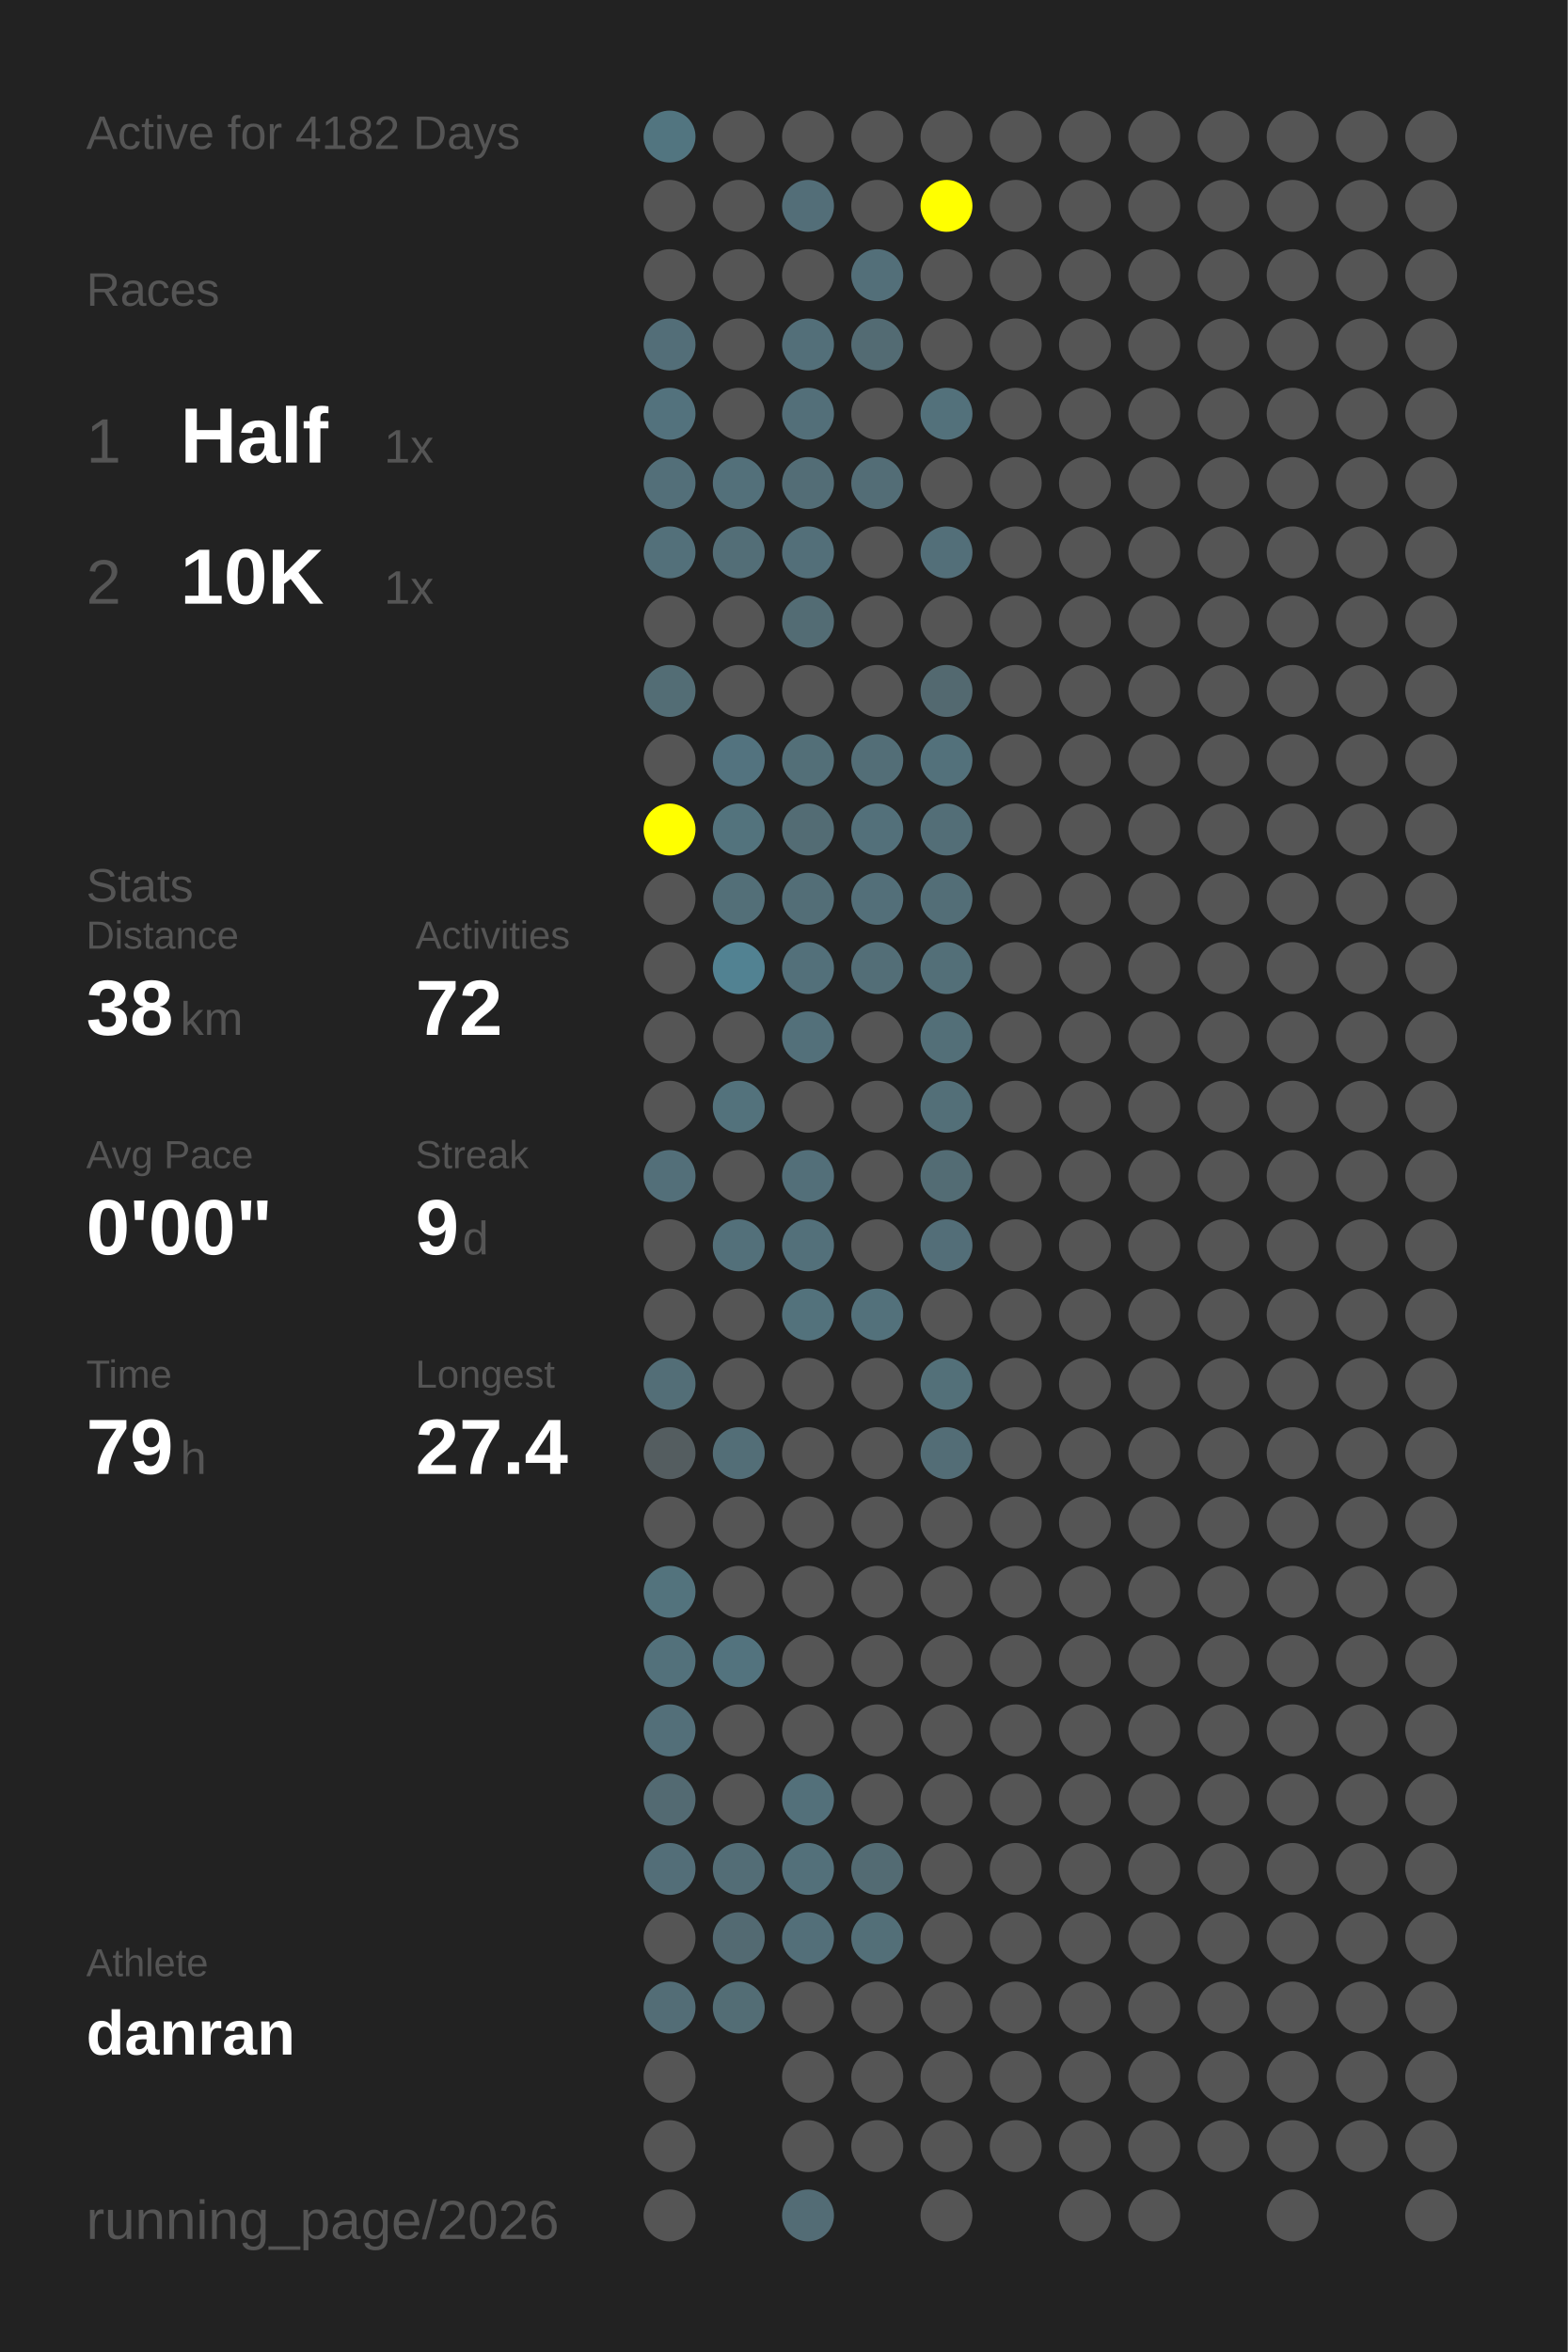
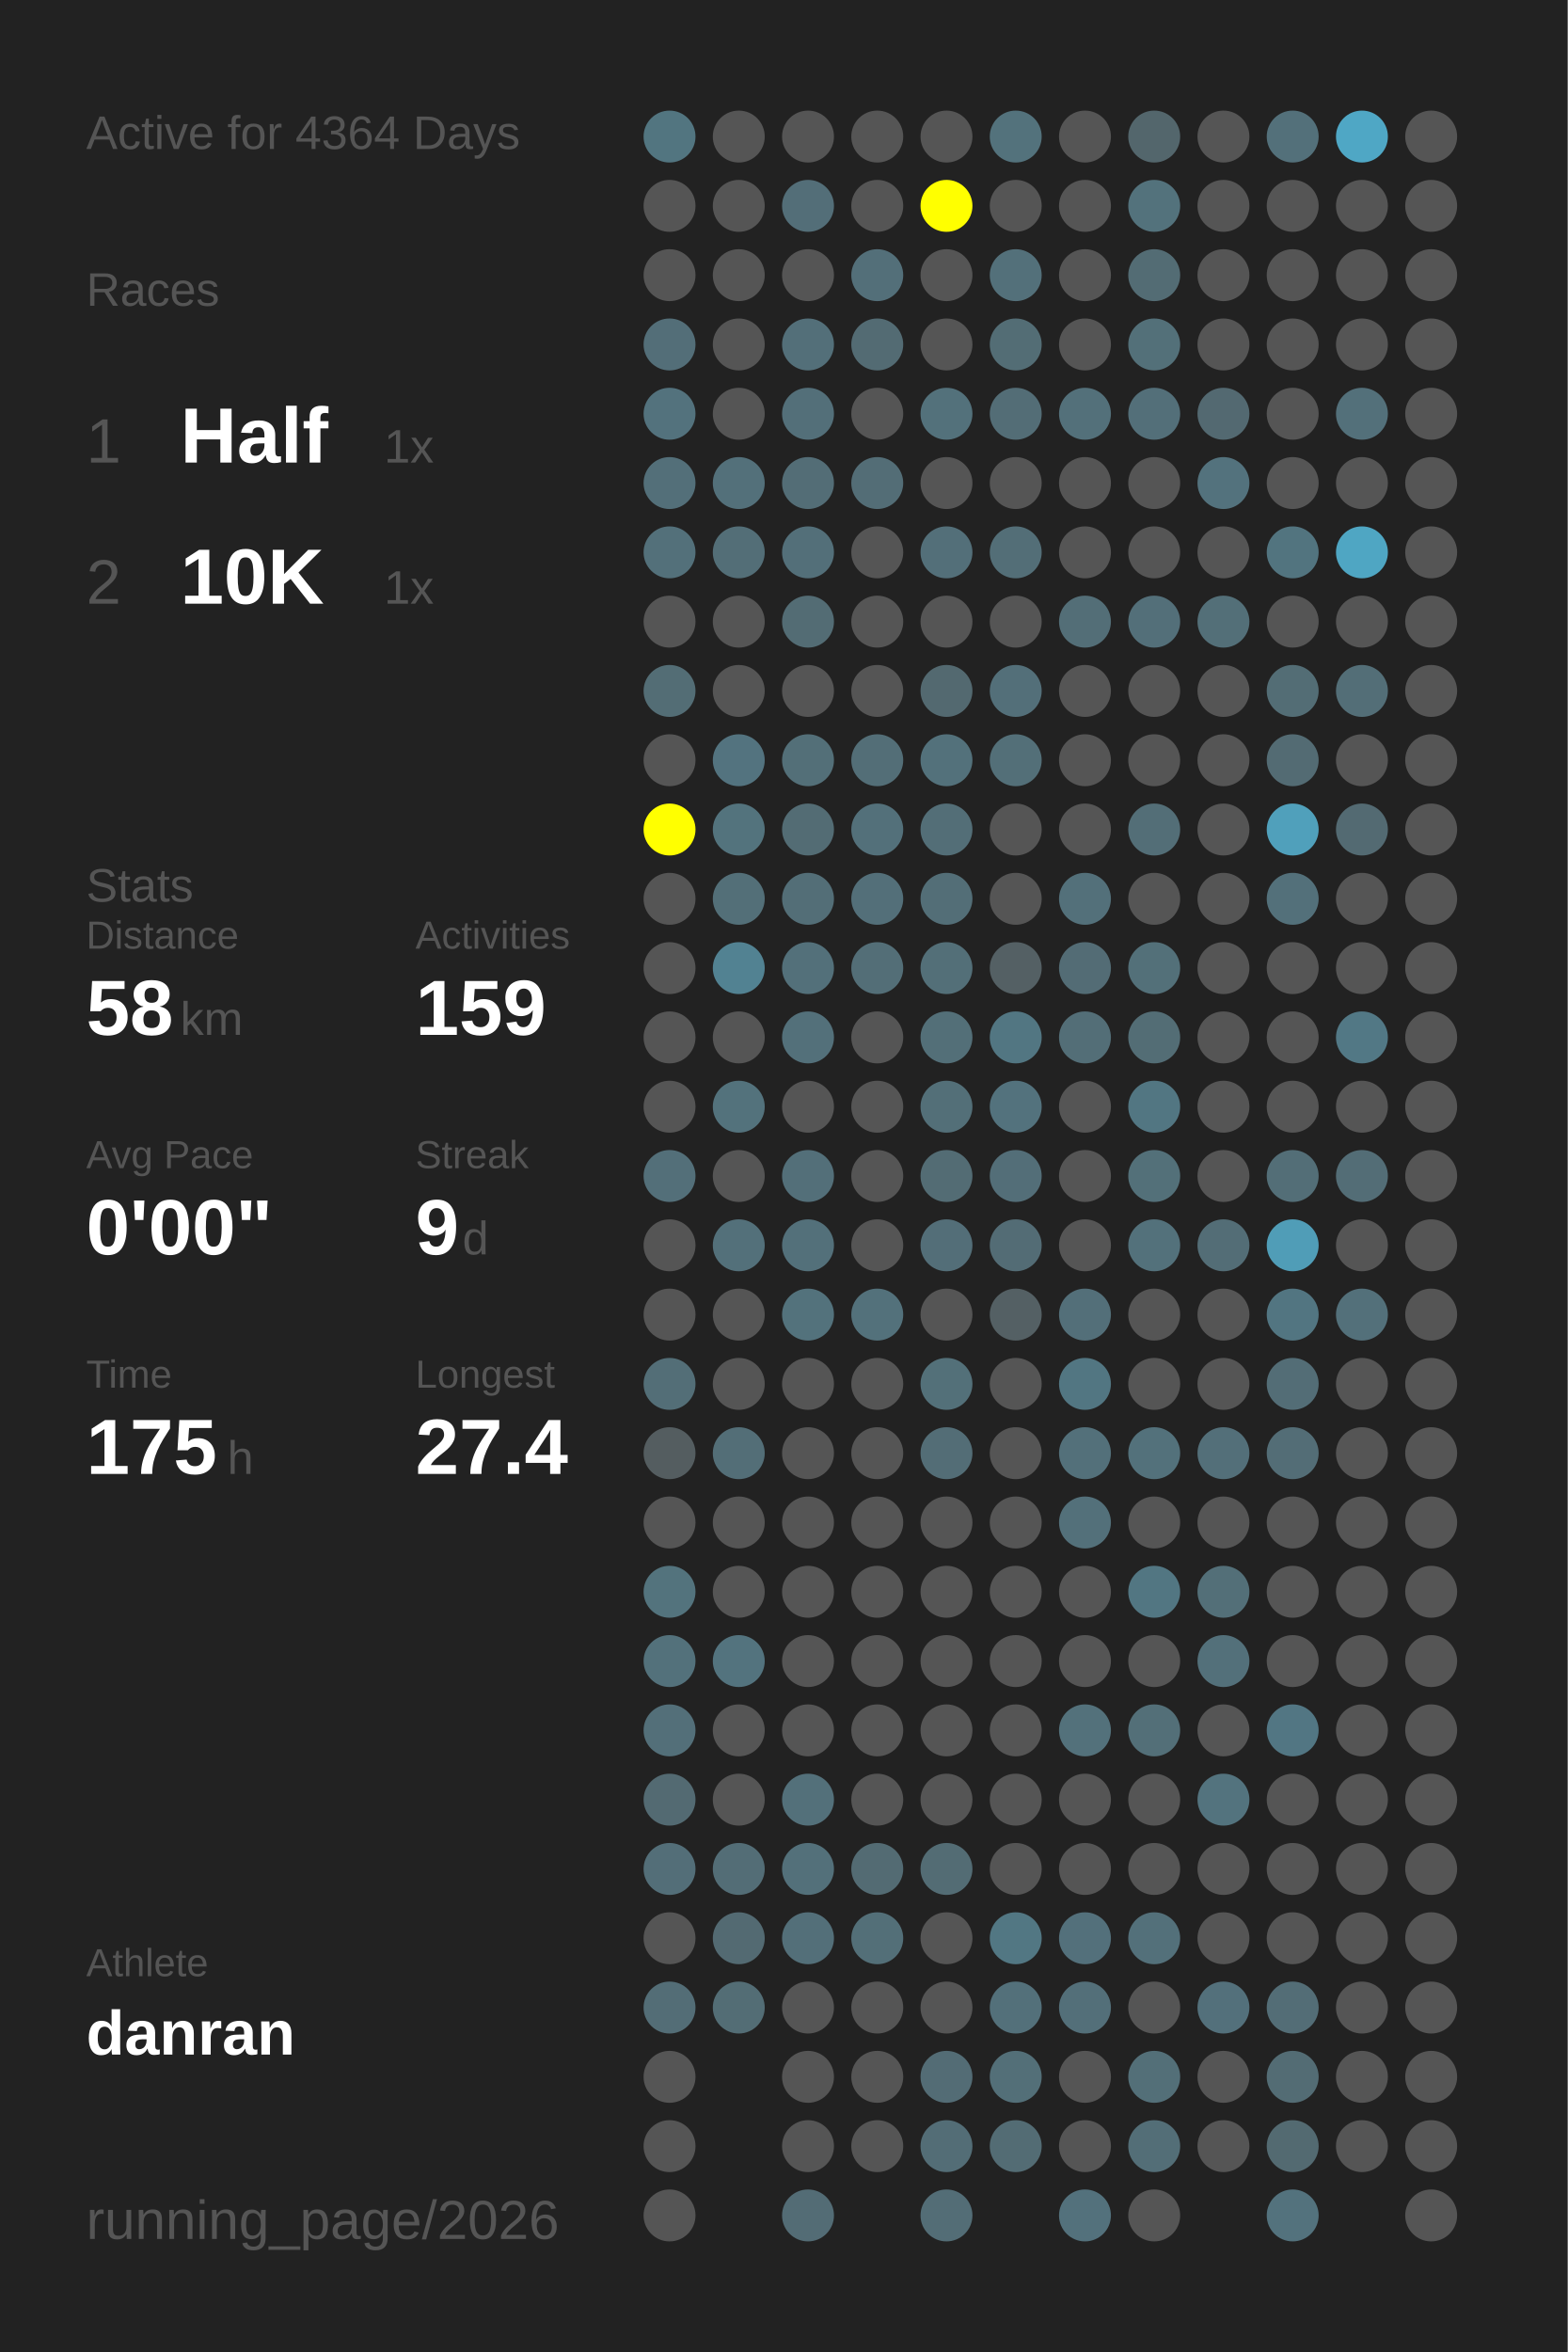
<svg xmlns="http://www.w3.org/2000/svg" baseProfile="full" height="300mm" version="1.1" viewBox="0,0,200,300" width="200mm">
  <defs />
  <rect fill="#222222" height="300" width="200" x="0" y="0" />
-   <text fill="#555555" style="font-size:6px; font-family:Arial;" x="11" y="19">Active for 4182 Days</text>
+   <text fill="#555555" style="font-size:6px; font-family:Arial;" x="11" y="19">Active for 4364 Days</text>
  <text fill="#555555" style="font-size:6px; font-family:Arial;" x="11" y="39">Races</text>
  <text fill="#555555" style="font-size:8px; font-family:Arial;" x="11" y="59">1</text>
  <text fill="#FFFFFF" style="font-size:10px; font-family:Arial; font-weight:bold;" x="23" y="59">Half</text>
  <text fill="#555555" style="font-size:6px; font-family:Arial;" x="49" y="59">1x</text>
  <text fill="#555555" style="font-size:8px; font-family:Arial;" x="11" y="77">2</text>
  <text fill="#FFFFFF" style="font-size:10px; font-family:Arial; font-weight:bold;" x="23" y="77">10K</text>
  <text fill="#555555" style="font-size:6px; font-family:Arial;" x="49" y="77">1x</text>
  <text fill="#555555" style="font-size:6px; font-family:Arial;" x="11" y="115">Stats</text>
  <text fill="#555555" style="font-size:5px; font-family:Arial;" x="11" y="121">Distance</text>
-   <text fill="#FFFFFF" style="font-size:10px; font-family:Arial; font-weight:bold;" x="11" y="132">38</text>
+   <text fill="#FFFFFF" style="font-size:10px; font-family:Arial; font-weight:bold;" x="11" y="132">58</text>
  <text fill="#555555" style="font-size:6px; font-family:Arial;" x="23" y="132">km</text>
  <text fill="#555555" style="font-size:5px; font-family:Arial;" x="53" y="121">Activities</text>
-   <text fill="#FFFFFF" style="font-size:10px; font-family:Arial; font-weight:bold;" x="53" y="132">72</text>
+   <text fill="#FFFFFF" style="font-size:10px; font-family:Arial; font-weight:bold;" x="53" y="132">159</text>
  <text fill="#555555" style="font-size:5px; font-family:Arial;" x="11" y="149">Avg Pace</text>
  <text fill="#FFFFFF" style="font-size:10px; font-family:Arial; font-weight:bold;" x="11" y="160">0'00"</text>
  <text fill="#555555" style="font-size:5px; font-family:Arial;" x="53" y="149">Streak</text>
  <text fill="#FFFFFF" style="font-size:10px; font-family:Arial; font-weight:bold;" x="53" y="160">9</text>
  <text fill="#555555" style="font-size:6px; font-family:Arial;" x="59" y="160">d</text>
  <text fill="#555555" style="font-size:5px; font-family:Arial;" x="11" y="177">Time</text>
-   <text fill="#FFFFFF" style="font-size:10px; font-family:Arial; font-weight:bold;" x="11" y="188">79</text>
-   <text fill="#555555" style="font-size:6px; font-family:Arial;" x="23" y="188">h</text>
+   <text fill="#FFFFFF" style="font-size:10px; font-family:Arial; font-weight:bold;" x="11" y="188">175</text>
+   <text fill="#555555" style="font-size:6px; font-family:Arial;" x="29" y="188">h</text>
  <text fill="#555555" style="font-size:5px; font-family:Arial;" x="53" y="177">Longest</text>
  <text fill="#FFFFFF" style="font-size:10px; font-family:Arial; font-weight:bold;" x="53" y="188">27.4</text>
  <text fill="#555555" style="font-size:5px; font-family:Arial;" x="11" y="252.065">Athlete</text>
  <text fill="#FFFFFF" style="font-size:8px; font-family:Arial; font-weight:bold;" x="11" y="262.065">danran</text>
  <text fill="#555555" style="font-size:7px; font-family:Arial;" x="11" y="285.581">running_page/2026</text>
  <circle cx="85.417" cy="17.419" fill="#527580" r="3.312" />
  <circle cx="85.417" cy="26.258" fill="#555555" r="3.312" />
  <circle cx="85.417" cy="35.097" fill="#555555" r="3.312" />
  <circle cx="85.417" cy="43.935" fill="#536e78" r="3.312" />
  <circle cx="85.417" cy="52.774" fill="#53727d" r="3.312" />
  <circle cx="85.417" cy="61.613" fill="#536f79" r="3.312" />
  <circle cx="85.417" cy="70.452" fill="#53707a" r="3.312" />
  <circle cx="85.417" cy="79.29" fill="#555555" r="3.312" />
  <circle cx="85.417" cy="88.129" fill="#536d75" r="3.312" />
  <circle cx="85.417" cy="96.968" fill="#555555" r="3.312" />
  <circle cx="85.417" cy="105.806" fill="#FFFF00" r="3.312" />
  <circle cx="85.417" cy="114.645" fill="#555555" r="3.312" />
  <circle cx="85.417" cy="123.484" fill="#555555" r="3.312" />
  <circle cx="85.417" cy="132.323" fill="#555555" r="3.312" />
  <circle cx="85.417" cy="141.161" fill="#555555" r="3.312" />
  <circle cx="85.417" cy="150" fill="#536f79" r="3.312" />
  <circle cx="85.417" cy="158.839" fill="#555555" r="3.312" />
  <circle cx="85.417" cy="167.677" fill="#555555" r="3.312" />
  <circle cx="85.417" cy="176.516" fill="#536e77" r="3.312" />
  <circle cx="85.417" cy="185.355" fill="#545d60" r="3.312" />
  <circle cx="85.417" cy="194.194" fill="#555555" r="3.312" />
  <circle cx="85.417" cy="203.032" fill="#53737d" r="3.312" />
  <circle cx="85.417" cy="211.871" fill="#53717b" r="3.312" />
  <circle cx="85.417" cy="220.71" fill="#536f79" r="3.312" />
  <circle cx="85.417" cy="229.548" fill="#536a72" r="3.312" />
  <circle cx="85.417" cy="238.387" fill="#536e78" r="3.312" />
  <circle cx="85.417" cy="247.226" fill="#555555" r="3.312" />
  <circle cx="85.417" cy="256.065" fill="#536d76" r="3.312" />
  <circle cx="85.417" cy="264.903" fill="#555555" r="3.312" />
  <circle cx="85.417" cy="273.742" fill="#555555" r="3.312" />
  <circle cx="85.417" cy="282.581" fill="#555555" r="3.312" />
  <circle cx="94.25" cy="17.419" fill="#555555" r="3.312" />
  <circle cx="94.25" cy="26.258" fill="#555555" r="3.312" />
  <circle cx="94.25" cy="35.097" fill="#555555" r="3.312" />
  <circle cx="94.25" cy="43.935" fill="#555555" r="3.312" />
  <circle cx="94.25" cy="52.774" fill="#555555" r="3.312" />
  <circle cx="94.25" cy="61.613" fill="#53707a" r="3.312" />
  <circle cx="94.25" cy="70.452" fill="#536e77" r="3.312" />
  <circle cx="94.25" cy="79.29" fill="#555555" r="3.312" />
  <circle cx="94.25" cy="88.129" fill="#555555" r="3.312" />
  <circle cx="94.25" cy="96.968" fill="#53737f" r="3.312" />
  <circle cx="94.25" cy="105.806" fill="#53737d" r="3.312" />
  <circle cx="94.25" cy="114.645" fill="#536f78" r="3.312" />
  <circle cx="94.25" cy="123.484" fill="#528292" r="3.312" />
  <circle cx="94.25" cy="132.323" fill="#555555" r="3.312" />
  <circle cx="94.25" cy="141.161" fill="#53727c" r="3.312" />
  <circle cx="94.25" cy="150" fill="#555555" r="3.312" />
  <circle cx="94.25" cy="158.839" fill="#53707a" r="3.312" />
  <circle cx="94.25" cy="167.677" fill="#555555" r="3.312" />
  <circle cx="94.25" cy="176.516" fill="#555555" r="3.312" />
  <circle cx="94.25" cy="185.355" fill="#536e77" r="3.312" />
  <circle cx="94.25" cy="194.194" fill="#555555" r="3.312" />
  <circle cx="94.25" cy="203.032" fill="#555555" r="3.312" />
  <circle cx="94.25" cy="211.871" fill="#53737e" r="3.312" />
  <circle cx="94.25" cy="220.71" fill="#555555" r="3.312" />
  <circle cx="94.25" cy="229.548" fill="#555555" r="3.312" />
  <circle cx="94.25" cy="238.387" fill="#536d76" r="3.312" />
  <circle cx="94.25" cy="247.226" fill="#536a72" r="3.312" />
  <circle cx="94.25" cy="256.065" fill="#536d75" r="3.312" />
  <circle cx="103.083" cy="17.419" fill="#555555" r="3.312" />
  <circle cx="103.083" cy="26.258" fill="#536e78" r="3.312" />
  <circle cx="103.083" cy="35.097" fill="#555555" r="3.312" />
  <circle cx="103.083" cy="43.935" fill="#536f79" r="3.312" />
  <circle cx="103.083" cy="52.774" fill="#536f79" r="3.312" />
  <circle cx="103.083" cy="61.613" fill="#536d76" r="3.312" />
  <circle cx="103.083" cy="70.452" fill="#536f79" r="3.312" />
  <circle cx="103.083" cy="79.29" fill="#536c74" r="3.312" />
  <circle cx="103.083" cy="88.129" fill="#555555" r="3.312" />
  <circle cx="103.083" cy="96.968" fill="#536f78" r="3.312" />
  <circle cx="103.083" cy="105.806" fill="#536c74" r="3.312" />
  <circle cx="103.083" cy="114.645" fill="#536e77" r="3.312" />
  <circle cx="103.083" cy="123.484" fill="#53707a" r="3.312" />
  <circle cx="103.083" cy="132.323" fill="#53707a" r="3.312" />
  <circle cx="103.083" cy="141.161" fill="#555555" r="3.312" />
  <circle cx="103.083" cy="150" fill="#536f79" r="3.312" />
  <circle cx="103.083" cy="158.839" fill="#53707a" r="3.312" />
  <circle cx="103.083" cy="167.677" fill="#53727c" r="3.312" />
  <circle cx="103.083" cy="176.516" fill="#555555" r="3.312" />
  <circle cx="103.083" cy="185.355" fill="#555555" r="3.312" />
  <circle cx="103.083" cy="194.194" fill="#555555" r="3.312" />
  <circle cx="103.083" cy="203.032" fill="#555555" r="3.312" />
  <circle cx="103.083" cy="211.871" fill="#555555" r="3.312" />
  <circle cx="103.083" cy="220.71" fill="#555555" r="3.312" />
  <circle cx="103.083" cy="229.548" fill="#53707a" r="3.312" />
  <circle cx="103.083" cy="238.387" fill="#53707a" r="3.312" />
  <circle cx="103.083" cy="247.226" fill="#536f79" r="3.312" />
  <circle cx="103.083" cy="256.065" fill="#555555" r="3.312" />
  <circle cx="103.083" cy="264.903" fill="#555555" r="3.312" />
  <circle cx="103.083" cy="273.742" fill="#555555" r="3.312" />
  <circle cx="103.083" cy="282.581" fill="#536c75" r="3.312" />
  <circle cx="111.917" cy="17.419" fill="#555555" r="3.312" />
  <circle cx="111.917" cy="26.258" fill="#555555" r="3.312" />
  <circle cx="111.917" cy="35.097" fill="#536f79" r="3.312" />
  <circle cx="111.917" cy="43.935" fill="#536b73" r="3.312" />
  <circle cx="111.917" cy="52.774" fill="#555555" r="3.312" />
  <circle cx="111.917" cy="61.613" fill="#536d76" r="3.312" />
  <circle cx="111.917" cy="70.452" fill="#555555" r="3.312" />
  <circle cx="111.917" cy="79.29" fill="#555555" r="3.312" />
  <circle cx="111.917" cy="88.129" fill="#555555" r="3.312" />
  <circle cx="111.917" cy="96.968" fill="#536e77" r="3.312" />
  <circle cx="111.917" cy="105.806" fill="#53707a" r="3.312" />
  <circle cx="111.917" cy="114.645" fill="#536f79" r="3.312" />
  <circle cx="111.917" cy="123.484" fill="#536e77" r="3.312" />
  <circle cx="111.917" cy="132.323" fill="#555555" r="3.312" />
  <circle cx="111.917" cy="141.161" fill="#555555" r="3.312" />
  <circle cx="111.917" cy="150" fill="#555555" r="3.312" />
  <circle cx="111.917" cy="158.839" fill="#555555" r="3.312" />
  <circle cx="111.917" cy="167.677" fill="#53717b" r="3.312" />
  <circle cx="111.917" cy="176.516" fill="#555555" r="3.312" />
  <circle cx="111.917" cy="185.355" fill="#555555" r="3.312" />
  <circle cx="111.917" cy="194.194" fill="#555555" r="3.312" />
  <circle cx="111.917" cy="203.032" fill="#555555" r="3.312" />
  <circle cx="111.917" cy="211.871" fill="#555555" r="3.312" />
  <circle cx="111.917" cy="220.71" fill="#555555" r="3.312" />
  <circle cx="111.917" cy="229.548" fill="#555555" r="3.312" />
  <circle cx="111.917" cy="238.387" fill="#536b73" r="3.312" />
  <circle cx="111.917" cy="247.226" fill="#536f78" r="3.312" />
  <circle cx="111.917" cy="256.065" fill="#555555" r="3.312" />
  <circle cx="111.917" cy="264.903" fill="#555555" r="3.312" />
  <circle cx="111.917" cy="273.742" fill="#555555" r="3.312" />
  <circle cx="120.75" cy="17.419" fill="#555555" r="3.312" />
  <circle cx="120.75" cy="26.258" fill="#FFFF00" r="3.312" />
  <circle cx="120.75" cy="35.097" fill="#555555" r="3.312" />
  <circle cx="120.75" cy="43.935" fill="#555555" r="3.312" />
  <circle cx="120.75" cy="52.774" fill="#53717b" r="3.312" />
  <circle cx="120.75" cy="61.613" fill="#555555" r="3.312" />
  <circle cx="120.75" cy="70.452" fill="#536f79" r="3.312" />
  <circle cx="120.75" cy="79.29" fill="#555555" r="3.312" />
  <circle cx="120.75" cy="88.129" fill="#536970" r="3.312" />
  <circle cx="120.75" cy="96.968" fill="#53717b" r="3.312" />
  <circle cx="120.75" cy="105.806" fill="#536e77" r="3.312" />
  <circle cx="120.75" cy="114.645" fill="#536e77" r="3.312" />
  <circle cx="120.75" cy="123.484" fill="#536f78" r="3.312" />
  <circle cx="120.75" cy="132.323" fill="#536f78" r="3.312" />
  <circle cx="120.75" cy="141.161" fill="#536f78" r="3.312" />
  <circle cx="120.75" cy="150" fill="#536c74" r="3.312" />
  <circle cx="120.75" cy="158.839" fill="#536e78" r="3.312" />
  <circle cx="120.75" cy="167.677" fill="#555555" r="3.312" />
  <circle cx="120.75" cy="176.516" fill="#537079" r="3.312" />
  <circle cx="120.75" cy="185.355" fill="#536d76" r="3.312" />
  <circle cx="120.75" cy="194.194" fill="#555555" r="3.312" />
  <circle cx="120.75" cy="203.032" fill="#555555" r="3.312" />
  <circle cx="120.75" cy="211.871" fill="#555555" r="3.312" />
  <circle cx="120.75" cy="220.71" fill="#555555" r="3.312" />
  <circle cx="120.75" cy="229.548" fill="#555555" r="3.312" />
-   <circle cx="120.75" cy="238.387" fill="#555555" r="3.312" />
+   <circle cx="120.75" cy="238.387" fill="#536c74" r="3.312" />
  <circle cx="120.75" cy="247.226" fill="#555555" r="3.312" />
  <circle cx="120.75" cy="256.065" fill="#555555" r="3.312" />
-   <circle cx="120.75" cy="264.903" fill="#555555" r="3.312" />
-   <circle cx="120.75" cy="273.742" fill="#555555" r="3.312" />
-   <circle cx="120.75" cy="282.581" fill="#555555" r="3.312" />
-   <circle cx="129.583" cy="17.419" fill="#555555" r="3.312" />
+   <circle cx="120.75" cy="264.903" fill="#536c75" r="3.312" />
+   <circle cx="120.75" cy="273.742" fill="#536d76" r="3.312" />
+   <circle cx="120.75" cy="282.581" fill="#536d76" r="3.312" />
+   <circle cx="129.583" cy="17.419" fill="#53727c" r="3.312" />
  <circle cx="129.583" cy="26.258" fill="#555555" r="3.312" />
-   <circle cx="129.583" cy="35.097" fill="#555555" r="3.312" />
-   <circle cx="129.583" cy="43.935" fill="#555555" r="3.312" />
-   <circle cx="129.583" cy="52.774" fill="#555555" r="3.312" />
+   <circle cx="129.583" cy="35.097" fill="#53707a" r="3.312" />
+   <circle cx="129.583" cy="43.935" fill="#536d75" r="3.312" />
+   <circle cx="129.583" cy="52.774" fill="#536d76" r="3.312" />
  <circle cx="129.583" cy="61.613" fill="#555555" r="3.312" />
-   <circle cx="129.583" cy="70.452" fill="#555555" r="3.312" />
+   <circle cx="129.583" cy="70.452" fill="#536e77" r="3.312" />
  <circle cx="129.583" cy="79.29" fill="#555555" r="3.312" />
-   <circle cx="129.583" cy="88.129" fill="#555555" r="3.312" />
-   <circle cx="129.583" cy="96.968" fill="#555555" r="3.312" />
+   <circle cx="129.583" cy="88.129" fill="#536f79" r="3.312" />
+   <circle cx="129.583" cy="96.968" fill="#536f78" r="3.312" />
  <circle cx="129.583" cy="105.806" fill="#555555" r="3.312" />
  <circle cx="129.583" cy="114.645" fill="#555555" r="3.312" />
-   <circle cx="129.583" cy="123.484" fill="#555555" r="3.312" />
-   <circle cx="129.583" cy="132.323" fill="#555555" r="3.312" />
-   <circle cx="129.583" cy="141.161" fill="#555555" r="3.312" />
-   <circle cx="129.583" cy="150" fill="#555555" r="3.312" />
-   <circle cx="129.583" cy="158.839" fill="#555555" r="3.312" />
-   <circle cx="129.583" cy="167.677" fill="#555555" r="3.312" />
+   <circle cx="129.583" cy="123.484" fill="#546064" r="3.312" />
+   <circle cx="129.583" cy="132.323" fill="#527682" r="3.312" />
+   <circle cx="129.583" cy="141.161" fill="#53727d" r="3.312" />
+   <circle cx="129.583" cy="150" fill="#536e78" r="3.312" />
+   <circle cx="129.583" cy="158.839" fill="#536c75" r="3.312" />
+   <circle cx="129.583" cy="167.677" fill="#546064" r="3.312" />
  <circle cx="129.583" cy="176.516" fill="#555555" r="3.312" />
  <circle cx="129.583" cy="185.355" fill="#555555" r="3.312" />
  <circle cx="129.583" cy="194.194" fill="#555555" r="3.312" />
  <circle cx="129.583" cy="203.032" fill="#555555" r="3.312" />
  <circle cx="129.583" cy="211.871" fill="#555555" r="3.312" />
  <circle cx="129.583" cy="220.71" fill="#555555" r="3.312" />
  <circle cx="129.583" cy="229.548" fill="#555555" r="3.312" />
  <circle cx="129.583" cy="238.387" fill="#555555" r="3.312" />
-   <circle cx="129.583" cy="247.226" fill="#555555" r="3.312" />
-   <circle cx="129.583" cy="256.065" fill="#555555" r="3.312" />
-   <circle cx="129.583" cy="264.903" fill="#555555" r="3.312" />
-   <circle cx="129.583" cy="273.742" fill="#555555" r="3.312" />
+   <circle cx="129.583" cy="247.226" fill="#527783" r="3.312" />
+   <circle cx="129.583" cy="256.065" fill="#53707a" r="3.312" />
+   <circle cx="129.583" cy="264.903" fill="#536f78" r="3.312" />
+   <circle cx="129.583" cy="273.742" fill="#536c74" r="3.312" />
  <circle cx="138.417" cy="17.419" fill="#555555" r="3.312" />
  <circle cx="138.417" cy="26.258" fill="#555555" r="3.312" />
  <circle cx="138.417" cy="35.097" fill="#555555" r="3.312" />
  <circle cx="138.417" cy="43.935" fill="#555555" r="3.312" />
-   <circle cx="138.417" cy="52.774" fill="#555555" r="3.312" />
+   <circle cx="138.417" cy="52.774" fill="#53707a" r="3.312" />
  <circle cx="138.417" cy="61.613" fill="#555555" r="3.312" />
  <circle cx="138.417" cy="70.452" fill="#555555" r="3.312" />
-   <circle cx="138.417" cy="79.29" fill="#555555" r="3.312" />
+   <circle cx="138.417" cy="79.29" fill="#536e77" r="3.312" />
  <circle cx="138.417" cy="88.129" fill="#555555" r="3.312" />
  <circle cx="138.417" cy="96.968" fill="#555555" r="3.312" />
  <circle cx="138.417" cy="105.806" fill="#555555" r="3.312" />
-   <circle cx="138.417" cy="114.645" fill="#555555" r="3.312" />
-   <circle cx="138.417" cy="123.484" fill="#555555" r="3.312" />
-   <circle cx="138.417" cy="132.323" fill="#555555" r="3.312" />
+   <circle cx="138.417" cy="114.645" fill="#53707a" r="3.312" />
+   <circle cx="138.417" cy="123.484" fill="#536c75" r="3.312" />
+   <circle cx="138.417" cy="132.323" fill="#536e77" r="3.312" />
  <circle cx="138.417" cy="141.161" fill="#555555" r="3.312" />
  <circle cx="138.417" cy="150" fill="#555555" r="3.312" />
  <circle cx="138.417" cy="158.839" fill="#555555" r="3.312" />
-   <circle cx="138.417" cy="167.677" fill="#555555" r="3.312" />
-   <circle cx="138.417" cy="176.516" fill="#555555" r="3.312" />
-   <circle cx="138.417" cy="185.355" fill="#555555" r="3.312" />
-   <circle cx="138.417" cy="194.194" fill="#555555" r="3.312" />
+   <circle cx="138.417" cy="167.677" fill="#536f79" r="3.312" />
+   <circle cx="138.417" cy="176.516" fill="#527682" r="3.312" />
+   <circle cx="138.417" cy="185.355" fill="#53707a" r="3.312" />
+   <circle cx="138.417" cy="194.194" fill="#53707a" r="3.312" />
  <circle cx="138.417" cy="203.032" fill="#555555" r="3.312" />
  <circle cx="138.417" cy="211.871" fill="#555555" r="3.312" />
-   <circle cx="138.417" cy="220.71" fill="#555555" r="3.312" />
+   <circle cx="138.417" cy="220.71" fill="#53717b" r="3.312" />
  <circle cx="138.417" cy="229.548" fill="#555555" r="3.312" />
  <circle cx="138.417" cy="238.387" fill="#555555" r="3.312" />
-   <circle cx="138.417" cy="247.226" fill="#555555" r="3.312" />
-   <circle cx="138.417" cy="256.065" fill="#555555" r="3.312" />
+   <circle cx="138.417" cy="247.226" fill="#53707b" r="3.312" />
+   <circle cx="138.417" cy="256.065" fill="#536f79" r="3.312" />
  <circle cx="138.417" cy="264.903" fill="#555555" r="3.312" />
  <circle cx="138.417" cy="273.742" fill="#555555" r="3.312" />
-   <circle cx="138.417" cy="282.581" fill="#555555" r="3.312" />
-   <circle cx="147.25" cy="17.419" fill="#555555" r="3.312" />
-   <circle cx="147.25" cy="26.258" fill="#555555" r="3.312" />
-   <circle cx="147.25" cy="35.097" fill="#555555" r="3.312" />
-   <circle cx="147.25" cy="43.935" fill="#555555" r="3.312" />
-   <circle cx="147.25" cy="52.774" fill="#555555" r="3.312" />
+   <circle cx="138.417" cy="282.581" fill="#53717c" r="3.312" />
+   <circle cx="147.25" cy="17.419" fill="#53666c" r="3.312" />
+   <circle cx="147.25" cy="26.258" fill="#53727c" r="3.312" />
+   <circle cx="147.25" cy="35.097" fill="#536c74" r="3.312" />
+   <circle cx="147.25" cy="43.935" fill="#537079" r="3.312" />
+   <circle cx="147.25" cy="52.774" fill="#536f79" r="3.312" />
  <circle cx="147.25" cy="61.613" fill="#555555" r="3.312" />
  <circle cx="147.25" cy="70.452" fill="#555555" r="3.312" />
-   <circle cx="147.25" cy="79.29" fill="#555555" r="3.312" />
+   <circle cx="147.25" cy="79.29" fill="#536f79" r="3.312" />
  <circle cx="147.25" cy="88.129" fill="#555555" r="3.312" />
  <circle cx="147.25" cy="96.968" fill="#555555" r="3.312" />
-   <circle cx="147.25" cy="105.806" fill="#555555" r="3.312" />
+   <circle cx="147.25" cy="105.806" fill="#536e77" r="3.312" />
  <circle cx="147.25" cy="114.645" fill="#555555" r="3.312" />
-   <circle cx="147.25" cy="123.484" fill="#555555" r="3.312" />
-   <circle cx="147.25" cy="132.323" fill="#555555" r="3.312" />
-   <circle cx="147.25" cy="141.161" fill="#555555" r="3.312" />
-   <circle cx="147.25" cy="150" fill="#555555" r="3.312" />
-   <circle cx="147.25" cy="158.839" fill="#555555" r="3.312" />
+   <circle cx="147.25" cy="123.484" fill="#537079" r="3.312" />
+   <circle cx="147.25" cy="132.323" fill="#536d75" r="3.312" />
+   <circle cx="147.25" cy="141.161" fill="#527682" r="3.312" />
+   <circle cx="147.25" cy="150" fill="#537079" r="3.312" />
+   <circle cx="147.25" cy="158.839" fill="#53717b" r="3.312" />
  <circle cx="147.25" cy="167.677" fill="#555555" r="3.312" />
  <circle cx="147.25" cy="176.516" fill="#555555" r="3.312" />
-   <circle cx="147.25" cy="185.355" fill="#555555" r="3.312" />
+   <circle cx="147.25" cy="185.355" fill="#53717b" r="3.312" />
  <circle cx="147.25" cy="194.194" fill="#555555" r="3.312" />
-   <circle cx="147.25" cy="203.032" fill="#555555" r="3.312" />
+   <circle cx="147.25" cy="203.032" fill="#527682" r="3.312" />
  <circle cx="147.25" cy="211.871" fill="#555555" r="3.312" />
-   <circle cx="147.25" cy="220.71" fill="#555555" r="3.312" />
+   <circle cx="147.25" cy="220.71" fill="#536f78" r="3.312" />
  <circle cx="147.25" cy="229.548" fill="#555555" r="3.312" />
  <circle cx="147.25" cy="238.387" fill="#555555" r="3.312" />
-   <circle cx="147.25" cy="247.226" fill="#555555" r="3.312" />
+   <circle cx="147.25" cy="247.226" fill="#53707a" r="3.312" />
  <circle cx="147.25" cy="256.065" fill="#555555" r="3.312" />
-   <circle cx="147.25" cy="264.903" fill="#555555" r="3.312" />
-   <circle cx="147.25" cy="273.742" fill="#555555" r="3.312" />
+   <circle cx="147.25" cy="264.903" fill="#536f78" r="3.312" />
+   <circle cx="147.25" cy="273.742" fill="#536e77" r="3.312" />
  <circle cx="147.25" cy="282.581" fill="#555555" r="3.312" />
  <circle cx="156.083" cy="17.419" fill="#555555" r="3.312" />
  <circle cx="156.083" cy="26.258" fill="#555555" r="3.312" />
  <circle cx="156.083" cy="35.097" fill="#555555" r="3.312" />
  <circle cx="156.083" cy="43.935" fill="#555555" r="3.312" />
-   <circle cx="156.083" cy="52.774" fill="#555555" r="3.312" />
-   <circle cx="156.083" cy="61.613" fill="#555555" r="3.312" />
+   <circle cx="156.083" cy="52.774" fill="#536971" r="3.312" />
+   <circle cx="156.083" cy="61.613" fill="#53727d" r="3.312" />
  <circle cx="156.083" cy="70.452" fill="#555555" r="3.312" />
-   <circle cx="156.083" cy="79.29" fill="#555555" r="3.312" />
+   <circle cx="156.083" cy="79.29" fill="#536f78" r="3.312" />
  <circle cx="156.083" cy="88.129" fill="#555555" r="3.312" />
  <circle cx="156.083" cy="96.968" fill="#555555" r="3.312" />
  <circle cx="156.083" cy="105.806" fill="#555555" r="3.312" />
  <circle cx="156.083" cy="114.645" fill="#555555" r="3.312" />
  <circle cx="156.083" cy="123.484" fill="#555555" r="3.312" />
  <circle cx="156.083" cy="132.323" fill="#555555" r="3.312" />
  <circle cx="156.083" cy="141.161" fill="#555555" r="3.312" />
  <circle cx="156.083" cy="150" fill="#555555" r="3.312" />
-   <circle cx="156.083" cy="158.839" fill="#555555" r="3.312" />
+   <circle cx="156.083" cy="158.839" fill="#536d76" r="3.312" />
  <circle cx="156.083" cy="167.677" fill="#555555" r="3.312" />
  <circle cx="156.083" cy="176.516" fill="#555555" r="3.312" />
-   <circle cx="156.083" cy="185.355" fill="#555555" r="3.312" />
+   <circle cx="156.083" cy="185.355" fill="#536f79" r="3.312" />
  <circle cx="156.083" cy="194.194" fill="#555555" r="3.312" />
-   <circle cx="156.083" cy="203.032" fill="#555555" r="3.312" />
-   <circle cx="156.083" cy="211.871" fill="#555555" r="3.312" />
+   <circle cx="156.083" cy="203.032" fill="#536f78" r="3.312" />
+   <circle cx="156.083" cy="211.871" fill="#53707a" r="3.312" />
  <circle cx="156.083" cy="220.71" fill="#555555" r="3.312" />
-   <circle cx="156.083" cy="229.548" fill="#555555" r="3.312" />
+   <circle cx="156.083" cy="229.548" fill="#53737e" r="3.312" />
  <circle cx="156.083" cy="238.387" fill="#555555" r="3.312" />
  <circle cx="156.083" cy="247.226" fill="#555555" r="3.312" />
-   <circle cx="156.083" cy="256.065" fill="#555555" r="3.312" />
+   <circle cx="156.083" cy="256.065" fill="#53707b" r="3.312" />
  <circle cx="156.083" cy="264.903" fill="#555555" r="3.312" />
  <circle cx="156.083" cy="273.742" fill="#555555" r="3.312" />
-   <circle cx="164.917" cy="17.419" fill="#555555" r="3.312" />
+   <circle cx="164.917" cy="17.419" fill="#53707a" r="3.312" />
  <circle cx="164.917" cy="26.258" fill="#555555" r="3.312" />
  <circle cx="164.917" cy="35.097" fill="#555555" r="3.312" />
  <circle cx="164.917" cy="43.935" fill="#555555" r="3.312" />
  <circle cx="164.917" cy="52.774" fill="#555555" r="3.312" />
  <circle cx="164.917" cy="61.613" fill="#555555" r="3.312" />
-   <circle cx="164.917" cy="70.452" fill="#555555" r="3.312" />
+   <circle cx="164.917" cy="70.452" fill="#52747f" r="3.312" />
  <circle cx="164.917" cy="79.29" fill="#555555" r="3.312" />
-   <circle cx="164.917" cy="88.129" fill="#555555" r="3.312" />
-   <circle cx="164.917" cy="96.968" fill="#555555" r="3.312" />
-   <circle cx="164.917" cy="105.806" fill="#555555" r="3.312" />
-   <circle cx="164.917" cy="114.645" fill="#555555" r="3.312" />
+   <circle cx="164.917" cy="88.129" fill="#536d75" r="3.312" />
+   <circle cx="164.917" cy="96.968" fill="#536b73" r="3.312" />
+   <circle cx="164.917" cy="105.806" fill="#50a0bb" r="3.312" />
+   <circle cx="164.917" cy="114.645" fill="#53707a" r="3.312" />
  <circle cx="164.917" cy="123.484" fill="#555555" r="3.312" />
  <circle cx="164.917" cy="132.323" fill="#555555" r="3.312" />
  <circle cx="164.917" cy="141.161" fill="#555555" r="3.312" />
-   <circle cx="164.917" cy="150" fill="#555555" r="3.312" />
-   <circle cx="164.917" cy="158.839" fill="#555555" r="3.312" />
-   <circle cx="164.917" cy="167.677" fill="#555555" r="3.312" />
-   <circle cx="164.917" cy="176.516" fill="#555555" r="3.312" />
-   <circle cx="164.917" cy="185.355" fill="#555555" r="3.312" />
+   <circle cx="164.917" cy="150" fill="#536e77" r="3.312" />
+   <circle cx="164.917" cy="158.839" fill="#509db7" r="3.312" />
+   <circle cx="164.917" cy="167.677" fill="#527581" r="3.312" />
+   <circle cx="164.917" cy="176.516" fill="#536d76" r="3.312" />
+   <circle cx="164.917" cy="185.355" fill="#536d76" r="3.312" />
  <circle cx="164.917" cy="194.194" fill="#555555" r="3.312" />
  <circle cx="164.917" cy="203.032" fill="#555555" r="3.312" />
  <circle cx="164.917" cy="211.871" fill="#555555" r="3.312" />
-   <circle cx="164.917" cy="220.71" fill="#555555" r="3.312" />
+   <circle cx="164.917" cy="220.71" fill="#527683" r="3.312" />
  <circle cx="164.917" cy="229.548" fill="#555555" r="3.312" />
  <circle cx="164.917" cy="238.387" fill="#555555" r="3.312" />
  <circle cx="164.917" cy="247.226" fill="#555555" r="3.312" />
-   <circle cx="164.917" cy="256.065" fill="#555555" r="3.312" />
-   <circle cx="164.917" cy="264.903" fill="#555555" r="3.312" />
-   <circle cx="164.917" cy="273.742" fill="#555555" r="3.312" />
-   <circle cx="164.917" cy="282.581" fill="#555555" r="3.312" />
-   <circle cx="173.75" cy="17.419" fill="#555555" r="3.312" />
+   <circle cx="164.917" cy="256.065" fill="#536d76" r="3.312" />
+   <circle cx="164.917" cy="264.903" fill="#536c74" r="3.312" />
+   <circle cx="164.917" cy="273.742" fill="#536a71" r="3.312" />
+   <circle cx="164.917" cy="282.581" fill="#53727d" r="3.312" />
+   <circle cx="173.75" cy="17.419" fill="#4fa7c5" r="3.312" />
  <circle cx="173.75" cy="26.258" fill="#555555" r="3.312" />
  <circle cx="173.75" cy="35.097" fill="#555555" r="3.312" />
  <circle cx="173.75" cy="43.935" fill="#555555" r="3.312" />
-   <circle cx="173.75" cy="52.774" fill="#555555" r="3.312" />
+   <circle cx="173.75" cy="52.774" fill="#53707a" r="3.312" />
  <circle cx="173.75" cy="61.613" fill="#555555" r="3.312" />
-   <circle cx="173.75" cy="70.452" fill="#555555" r="3.312" />
+   <circle cx="173.75" cy="70.452" fill="#4fa6c3" r="3.312" />
  <circle cx="173.75" cy="79.29" fill="#555555" r="3.312" />
-   <circle cx="173.75" cy="88.129" fill="#555555" r="3.312" />
+   <circle cx="173.75" cy="88.129" fill="#536e77" r="3.312" />
  <circle cx="173.75" cy="96.968" fill="#555555" r="3.312" />
-   <circle cx="173.75" cy="105.806" fill="#555555" r="3.312" />
+   <circle cx="173.75" cy="105.806" fill="#536a72" r="3.312" />
  <circle cx="173.75" cy="114.645" fill="#555555" r="3.312" />
  <circle cx="173.75" cy="123.484" fill="#555555" r="3.312" />
-   <circle cx="173.75" cy="132.323" fill="#555555" r="3.312" />
+   <circle cx="173.75" cy="132.323" fill="#527885" r="3.312" />
  <circle cx="173.75" cy="141.161" fill="#555555" r="3.312" />
-   <circle cx="173.75" cy="150" fill="#555555" r="3.312" />
+   <circle cx="173.75" cy="150" fill="#536d76" r="3.312" />
  <circle cx="173.75" cy="158.839" fill="#555555" r="3.312" />
-   <circle cx="173.75" cy="167.677" fill="#555555" r="3.312" />
+   <circle cx="173.75" cy="167.677" fill="#53707a" r="3.312" />
  <circle cx="173.75" cy="176.516" fill="#555555" r="3.312" />
  <circle cx="173.75" cy="185.355" fill="#555555" r="3.312" />
  <circle cx="173.75" cy="194.194" fill="#555555" r="3.312" />
  <circle cx="173.75" cy="203.032" fill="#555555" r="3.312" />
  <circle cx="173.75" cy="211.871" fill="#555555" r="3.312" />
  <circle cx="173.75" cy="220.71" fill="#555555" r="3.312" />
  <circle cx="173.75" cy="229.548" fill="#555555" r="3.312" />
  <circle cx="173.75" cy="238.387" fill="#555555" r="3.312" />
  <circle cx="173.75" cy="247.226" fill="#555555" r="3.312" />
  <circle cx="173.75" cy="256.065" fill="#555555" r="3.312" />
  <circle cx="173.75" cy="264.903" fill="#555555" r="3.312" />
  <circle cx="173.75" cy="273.742" fill="#555555" r="3.312" />
  <circle cx="182.583" cy="17.419" fill="#555555" r="3.312" />
  <circle cx="182.583" cy="26.258" fill="#555555" r="3.312" />
  <circle cx="182.583" cy="35.097" fill="#555555" r="3.312" />
  <circle cx="182.583" cy="43.935" fill="#555555" r="3.312" />
  <circle cx="182.583" cy="52.774" fill="#555555" r="3.312" />
  <circle cx="182.583" cy="61.613" fill="#555555" r="3.312" />
  <circle cx="182.583" cy="70.452" fill="#555555" r="3.312" />
  <circle cx="182.583" cy="79.29" fill="#555555" r="3.312" />
  <circle cx="182.583" cy="88.129" fill="#555555" r="3.312" />
  <circle cx="182.583" cy="96.968" fill="#555555" r="3.312" />
  <circle cx="182.583" cy="105.806" fill="#555555" r="3.312" />
  <circle cx="182.583" cy="114.645" fill="#555555" r="3.312" />
  <circle cx="182.583" cy="123.484" fill="#555555" r="3.312" />
  <circle cx="182.583" cy="132.323" fill="#555555" r="3.312" />
  <circle cx="182.583" cy="141.161" fill="#555555" r="3.312" />
  <circle cx="182.583" cy="150" fill="#555555" r="3.312" />
  <circle cx="182.583" cy="158.839" fill="#555555" r="3.312" />
  <circle cx="182.583" cy="167.677" fill="#555555" r="3.312" />
  <circle cx="182.583" cy="176.516" fill="#555555" r="3.312" />
  <circle cx="182.583" cy="185.355" fill="#555555" r="3.312" />
  <circle cx="182.583" cy="194.194" fill="#555555" r="3.312" />
  <circle cx="182.583" cy="203.032" fill="#555555" r="3.312" />
  <circle cx="182.583" cy="211.871" fill="#555555" r="3.312" />
  <circle cx="182.583" cy="220.71" fill="#555555" r="3.312" />
  <circle cx="182.583" cy="229.548" fill="#555555" r="3.312" />
  <circle cx="182.583" cy="238.387" fill="#555555" r="3.312" />
  <circle cx="182.583" cy="247.226" fill="#555555" r="3.312" />
  <circle cx="182.583" cy="256.065" fill="#555555" r="3.312" />
  <circle cx="182.583" cy="264.903" fill="#555555" r="3.312" />
  <circle cx="182.583" cy="273.742" fill="#555555" r="3.312" />
  <circle cx="182.583" cy="282.581" fill="#555555" r="3.312" />
</svg>
